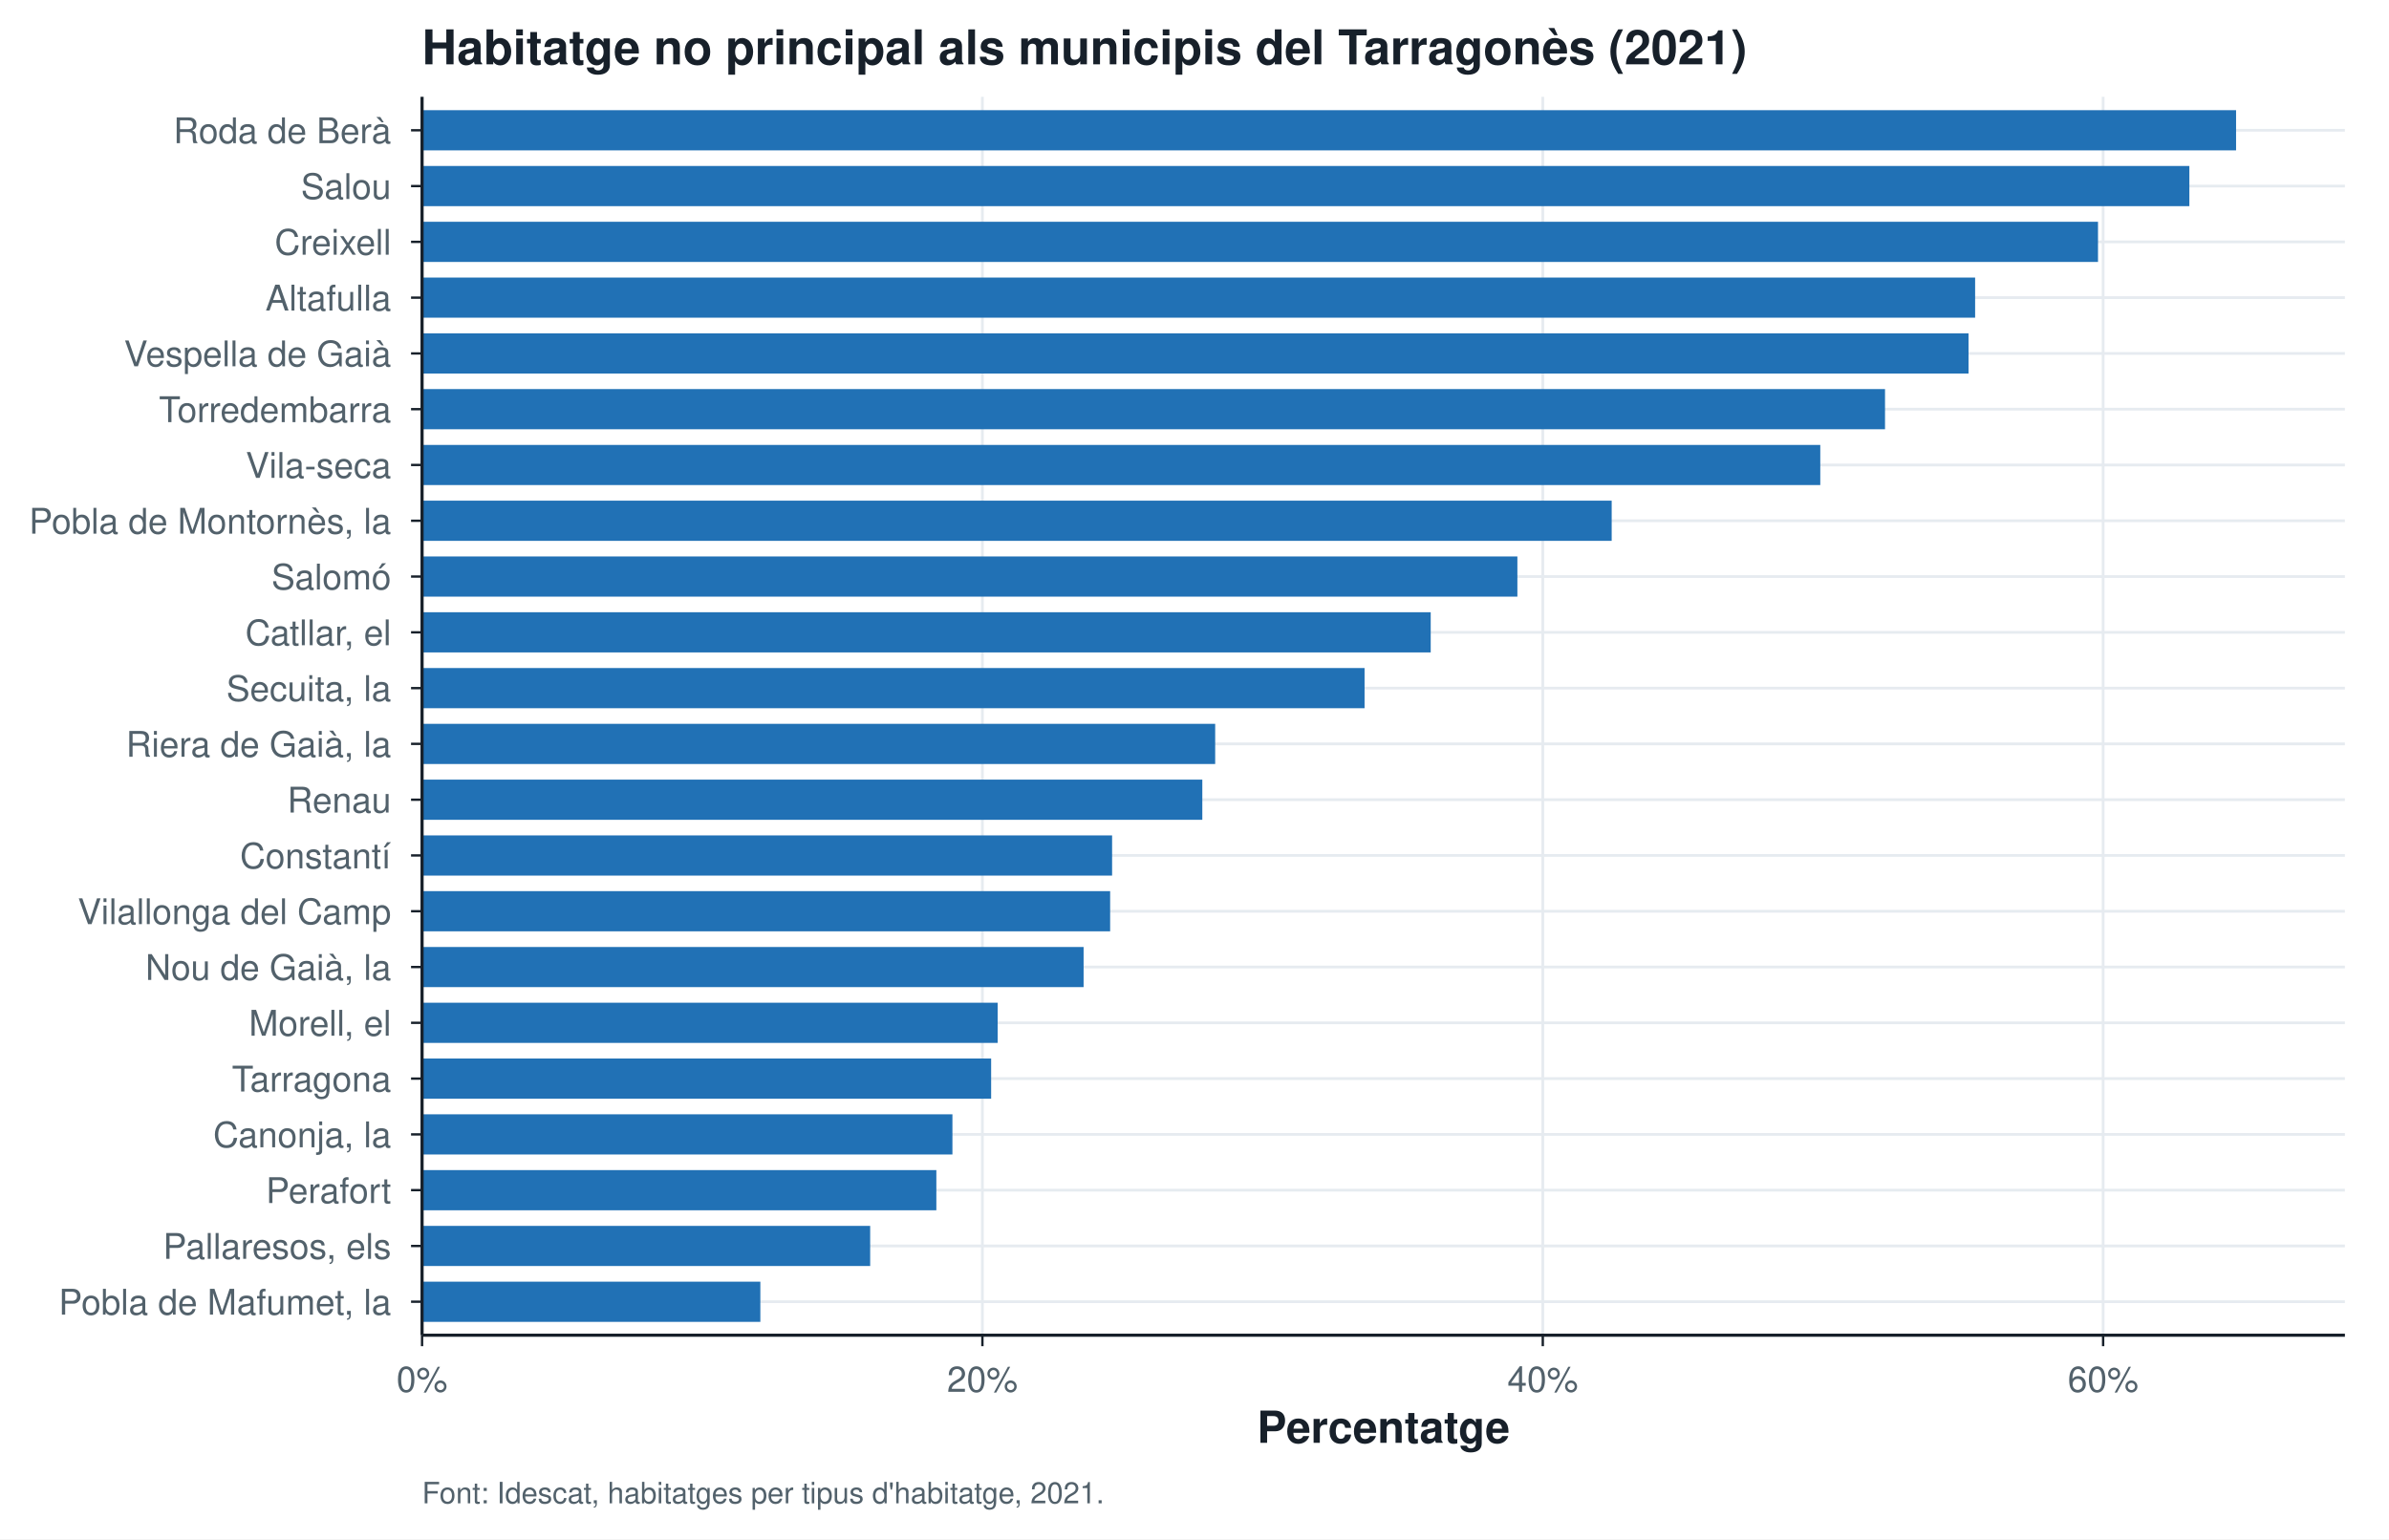
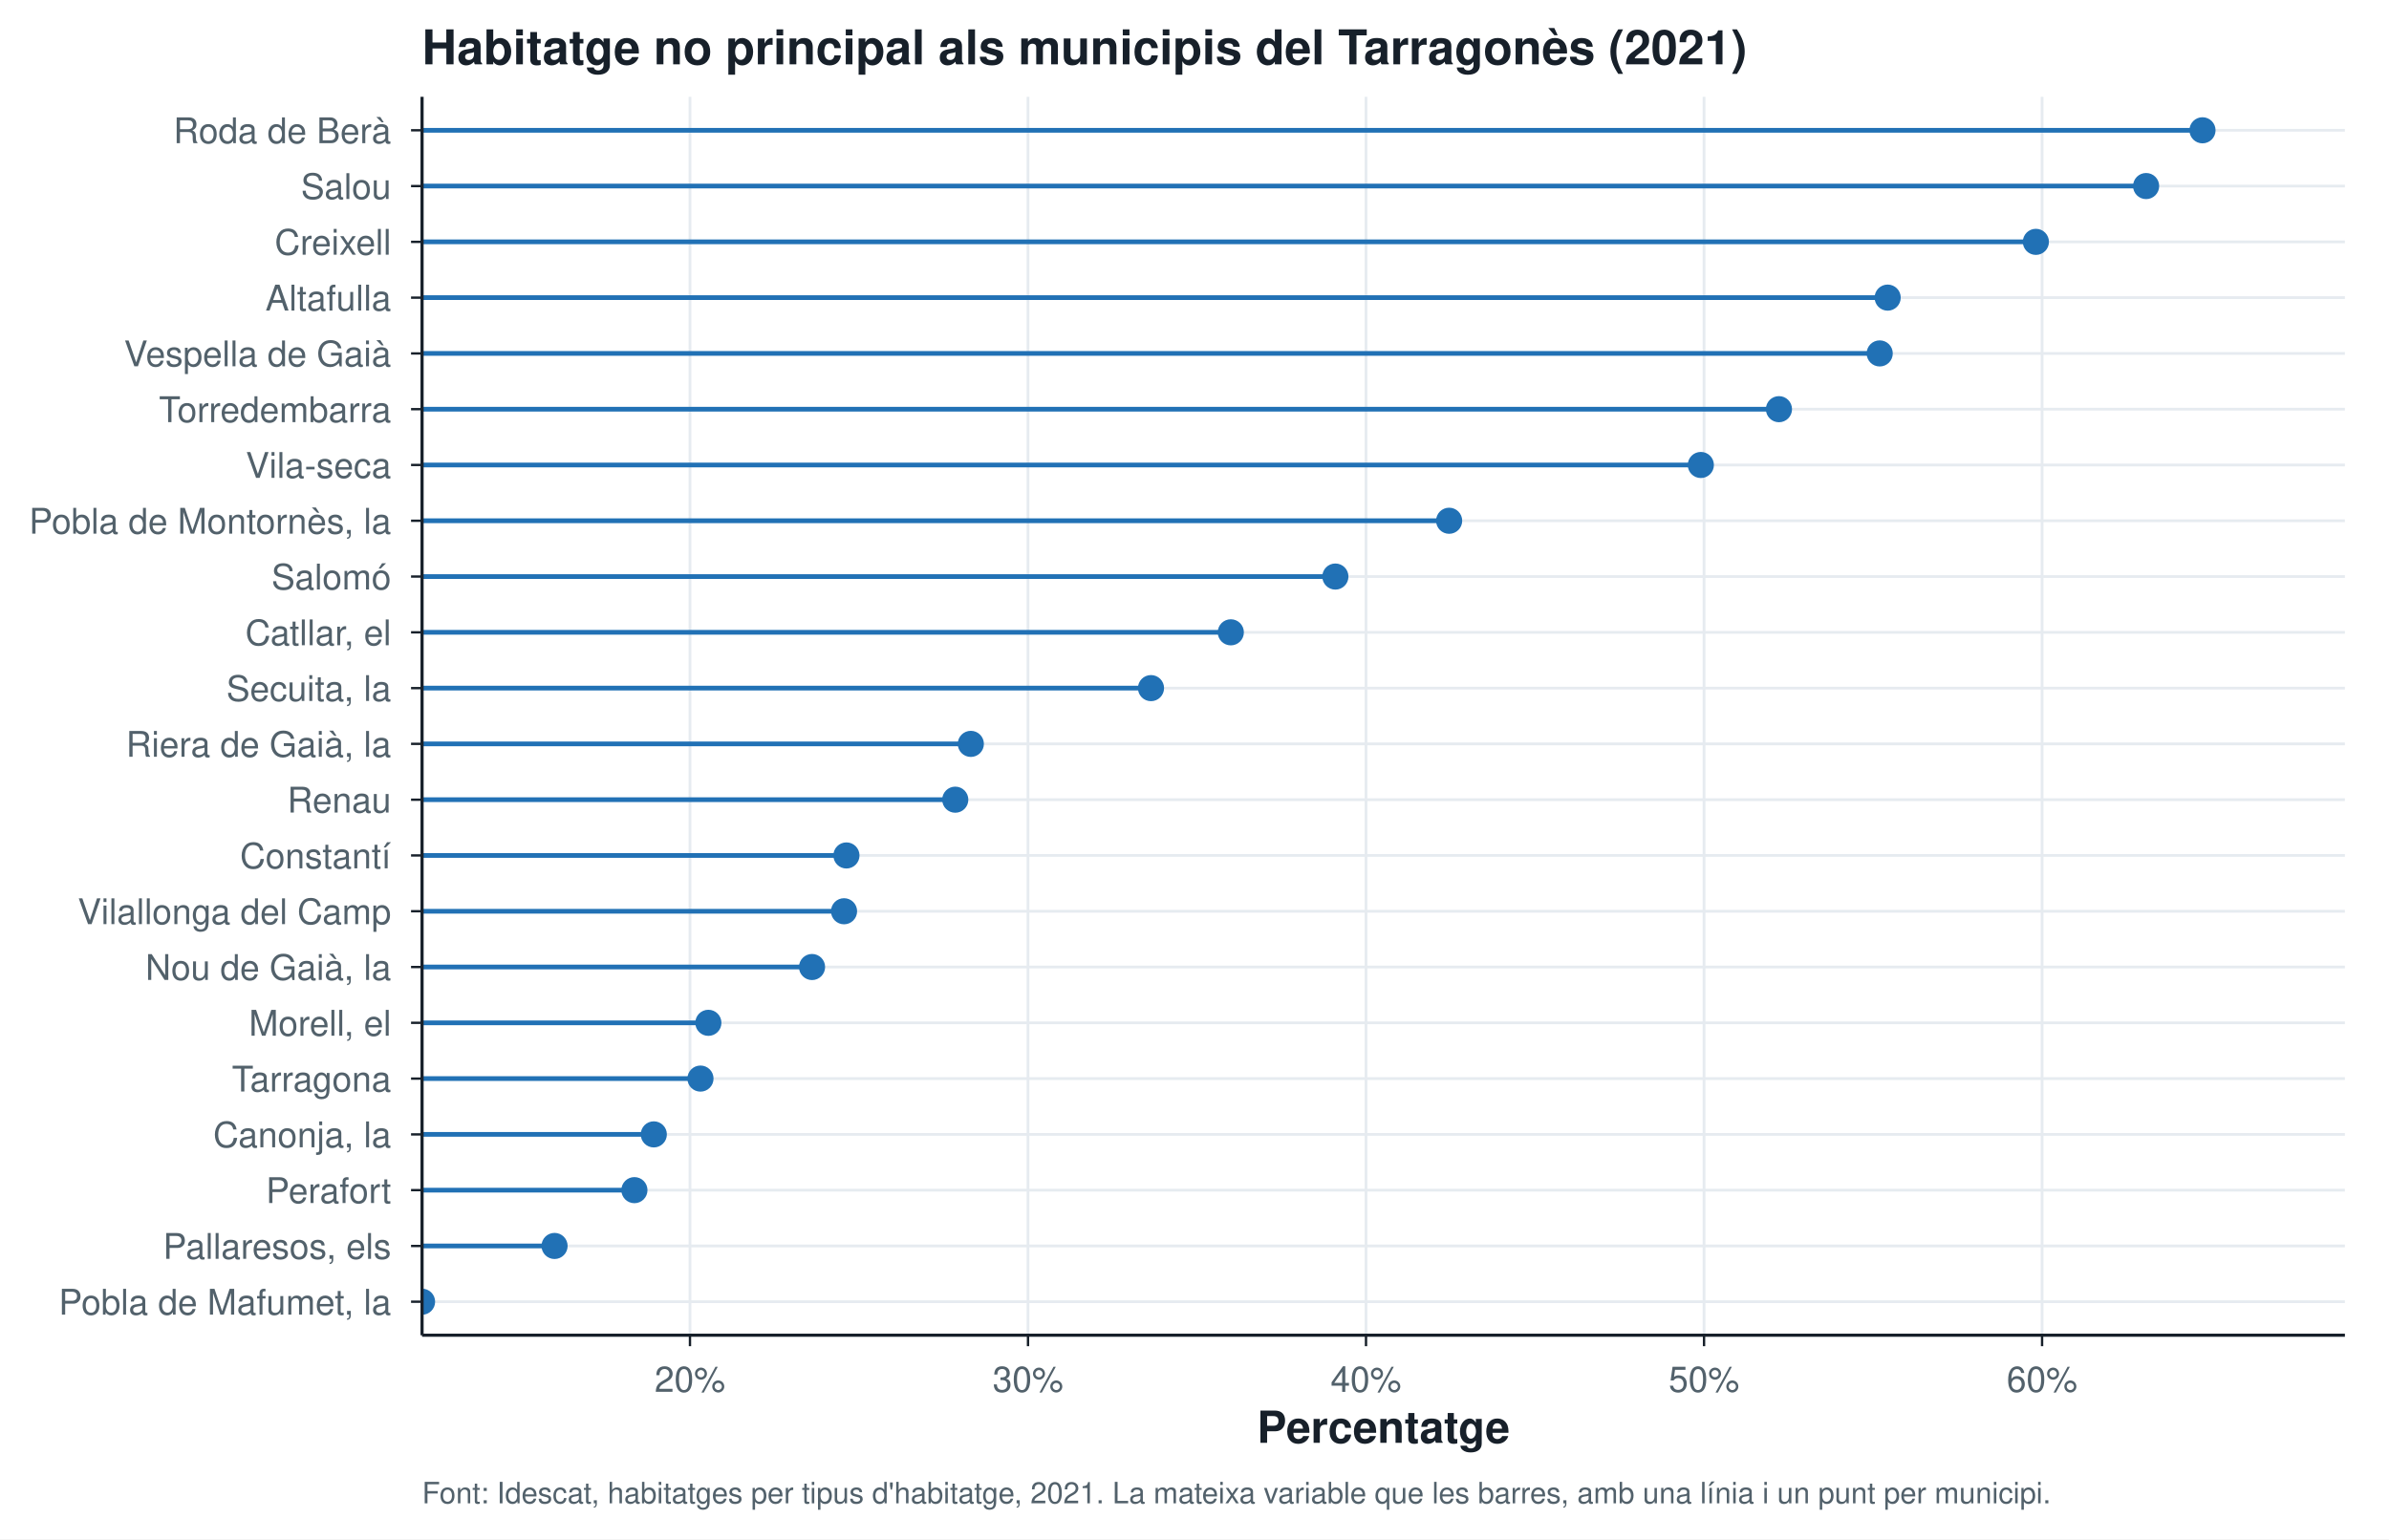
<svg xmlns="http://www.w3.org/2000/svg" width="648.00pt" height="417.60pt" viewBox="0 0 648.00 417.60">
  <g class="svglite">
    <defs>
      <style type="text/css">
    .svglite line, .svglite polyline, .svglite polygon, .svglite path, .svglite rect, .svglite circle {
      fill: none;
      stroke: #000000;
      stroke-linecap: round;
      stroke-linejoin: round;
      stroke-miterlimit: 10.00;
    }
    .svglite text {
      white-space: pre;
    }
    .svglite g.glyphgroup path {
      fill: inherit;
      stroke: none;
    }
  </style>
    </defs>
    <rect width="100%" height="100%" style="stroke: none; fill: #FFFFFF;" />
    <defs>
      <clipPath id="cpMC4wMHw2NDguMDB8MC4wMHw0MTcuNjA=">
        <rect x="0.00" y="0.00" width="648.00" height="417.60" />
      </clipPath>
    </defs>
    <g clip-path="url(#cpMC4wMHw2NDguMDB8MC4wMHw0MTcuNjA=)">
      <rect x="0.00" y="0" width="648.00" height="417.60" style="stroke-width: 1.16; stroke: none; fill: #FFFFFF;" />
    </g>
    <defs>
      <clipPath id="cpMTE0LjQ4fDYzNi4wNHwyNi4yN3wzNjIuMjc=">
        <rect x="114.48" y="26.27" width="521.57" height="336.00" />
      </clipPath>
    </defs>
    <g clip-path="url(#cpMTE0LjQ4fDYzNi4wNHwyNi4yN3wzNjIuMjc=)">
      <polyline points="114.48,353.18 636.04,353.18 " style="stroke-width: 0.75; stroke: #E6EBF0; stroke-linecap: butt;" />
      <polyline points="114.48,338.05 636.04,338.05 " style="stroke-width: 0.75; stroke: #E6EBF0; stroke-linecap: butt;" />
      <polyline points="114.48,322.91 636.04,322.91 " style="stroke-width: 0.75; stroke: #E6EBF0; stroke-linecap: butt;" />
      <polyline points="114.48,307.78 636.04,307.78 " style="stroke-width: 0.75; stroke: #E6EBF0; stroke-linecap: butt;" />
      <polyline points="114.48,292.64 636.04,292.64 " style="stroke-width: 0.75; stroke: #E6EBF0; stroke-linecap: butt;" />
      <polyline points="114.48,277.51 636.04,277.51 " style="stroke-width: 0.75; stroke: #E6EBF0; stroke-linecap: butt;" />
      <polyline points="114.48,262.37 636.04,262.37 " style="stroke-width: 0.75; stroke: #E6EBF0; stroke-linecap: butt;" />
      <polyline points="114.48,247.24 636.04,247.24 " style="stroke-width: 0.75; stroke: #E6EBF0; stroke-linecap: butt;" />
      <polyline points="114.48,232.10 636.04,232.10 " style="stroke-width: 0.75; stroke: #E6EBF0; stroke-linecap: butt;" />
      <polyline points="114.48,216.97 636.04,216.97 " style="stroke-width: 0.75; stroke: #E6EBF0; stroke-linecap: butt;" />
      <polyline points="114.48,201.83 636.04,201.83 " style="stroke-width: 0.75; stroke: #E6EBF0; stroke-linecap: butt;" />
      <polyline points="114.48,186.70 636.04,186.70 " style="stroke-width: 0.75; stroke: #E6EBF0; stroke-linecap: butt;" />
      <polyline points="114.48,171.56 636.04,171.56 " style="stroke-width: 0.75; stroke: #E6EBF0; stroke-linecap: butt;" />
      <polyline points="114.48,156.43 636.04,156.43 " style="stroke-width: 0.75; stroke: #E6EBF0; stroke-linecap: butt;" />
      <polyline points="114.48,141.29 636.04,141.29 " style="stroke-width: 0.75; stroke: #E6EBF0; stroke-linecap: butt;" />
      <polyline points="114.48,126.16 636.04,126.16 " style="stroke-width: 0.75; stroke: #E6EBF0; stroke-linecap: butt;" />
      <polyline points="114.48,111.02 636.04,111.02 " style="stroke-width: 0.75; stroke: #E6EBF0; stroke-linecap: butt;" />
      <polyline points="114.48,95.89 636.04,95.89 " style="stroke-width: 0.75; stroke: #E6EBF0; stroke-linecap: butt;" />
      <polyline points="114.48,80.75 636.04,80.75 " style="stroke-width: 0.75; stroke: #E6EBF0; stroke-linecap: butt;" />
      <polyline points="114.48,65.62 636.04,65.62 " style="stroke-width: 0.75; stroke: #E6EBF0; stroke-linecap: butt;" />
      <polyline points="114.48,50.48 636.04,50.48 " style="stroke-width: 0.75; stroke: #E6EBF0; stroke-linecap: butt;" />
      <polyline points="114.48,35.35 636.04,35.35 " style="stroke-width: 0.75; stroke: #E6EBF0; stroke-linecap: butt;" />
-       <polyline points="114.48,362.27 114.48,26.27 " style="stroke-width: 0.75; stroke: #E6EBF0; stroke-linecap: butt;" />
-       <polyline points="266.47,362.27 266.47,26.27 " style="stroke-width: 0.75; stroke: #E6EBF0; stroke-linecap: butt;" />
-       <polyline points="418.47,362.27 418.47,26.27 " style="stroke-width: 0.75; stroke: #E6EBF0; stroke-linecap: butt;" />
-       <polyline points="570.46,362.27 570.46,26.27 " style="stroke-width: 0.75; stroke: #E6EBF0; stroke-linecap: butt;" />
-       <rect x="114.48" y="347.74" width="91.76" height="10.90" style="stroke-width: 1.16; stroke: none; stroke-linecap: butt; stroke-linejoin: miter; fill: #2171B5;" />
-       <rect x="114.48" y="332.60" width="121.55" height="10.90" style="stroke-width: 1.16; stroke: none; stroke-linecap: butt; stroke-linejoin: miter; fill: #2171B5;" />
-       <rect x="114.48" y="317.47" width="139.50" height="10.90" style="stroke-width: 1.16; stroke: none; stroke-linecap: butt; stroke-linejoin: miter; fill: #2171B5;" />
-       <rect x="114.48" y="302.33" width="143.86" height="10.90" style="stroke-width: 1.16; stroke: none; stroke-linecap: butt; stroke-linejoin: miter; fill: #2171B5;" />
-       <rect x="114.48" y="287.20" width="154.36" height="10.90" style="stroke-width: 1.16; stroke: none; stroke-linecap: butt; stroke-linejoin: miter; fill: #2171B5;" />
-       <rect x="114.48" y="272.06" width="156.13" height="10.90" style="stroke-width: 1.16; stroke: none; stroke-linecap: butt; stroke-linejoin: miter; fill: #2171B5;" />
-       <rect x="114.48" y="256.93" width="179.44" height="10.90" style="stroke-width: 1.16; stroke: none; stroke-linecap: butt; stroke-linejoin: miter; fill: #2171B5;" />
-       <rect x="114.48" y="241.79" width="186.64" height="10.90" style="stroke-width: 1.16; stroke: none; stroke-linecap: butt; stroke-linejoin: miter; fill: #2171B5;" />
-       <rect x="114.48" y="226.66" width="187.17" height="10.90" style="stroke-width: 1.16; stroke: none; stroke-linecap: butt; stroke-linejoin: miter; fill: #2171B5;" />
-       <rect x="114.48" y="211.52" width="211.64" height="10.90" style="stroke-width: 1.16; stroke: none; stroke-linecap: butt; stroke-linejoin: miter; fill: #2171B5;" />
-       <rect x="114.48" y="196.39" width="215.13" height="10.90" style="stroke-width: 1.16; stroke: none; stroke-linecap: butt; stroke-linejoin: miter; fill: #2171B5;" />
-       <rect x="114.48" y="181.25" width="255.65" height="10.90" style="stroke-width: 1.16; stroke: none; stroke-linecap: butt; stroke-linejoin: miter; fill: #2171B5;" />
-       <rect x="114.48" y="166.11" width="273.59" height="10.90" style="stroke-width: 1.16; stroke: none; stroke-linecap: butt; stroke-linejoin: miter; fill: #2171B5;" />
-       <rect x="114.48" y="150.98" width="297.10" height="10.90" style="stroke-width: 1.16; stroke: none; stroke-linecap: butt; stroke-linejoin: miter; fill: #2171B5;" />
-       <rect x="114.48" y="135.84" width="322.68" height="10.90" style="stroke-width: 1.16; stroke: none; stroke-linecap: butt; stroke-linejoin: miter; fill: #2171B5;" />
-       <rect x="114.48" y="120.71" width="379.26" height="10.90" style="stroke-width: 1.16; stroke: none; stroke-linecap: butt; stroke-linejoin: miter; fill: #2171B5;" />
-       <rect x="114.48" y="105.57" width="396.82" height="10.90" style="stroke-width: 1.16; stroke: none; stroke-linecap: butt; stroke-linejoin: miter; fill: #2171B5;" />
-       <rect x="114.48" y="90.44" width="419.47" height="10.90" style="stroke-width: 1.16; stroke: none; stroke-linecap: butt; stroke-linejoin: miter; fill: #2171B5;" />
-       <rect x="114.48" y="75.30" width="421.26" height="10.90" style="stroke-width: 1.16; stroke: none; stroke-linecap: butt; stroke-linejoin: miter; fill: #2171B5;" />
-       <rect x="114.48" y="60.17" width="454.59" height="10.90" style="stroke-width: 1.16; stroke: none; stroke-linecap: butt; stroke-linejoin: miter; fill: #2171B5;" />
-       <rect x="114.48" y="45.03" width="479.37" height="10.90" style="stroke-width: 1.16; stroke: none; stroke-linecap: butt; stroke-linejoin: miter; fill: #2171B5;" />
-       <rect x="114.48" y="29.90" width="492.04" height="10.90" style="stroke-width: 1.16; stroke: none; stroke-linecap: butt; stroke-linejoin: miter; fill: #2171B5;" />
+       <polyline points="187.15,362.27 187.15,26.27 " style="stroke-width: 0.75; stroke: #E6EBF0; stroke-linecap: butt;" />
+       <polyline points="278.84,362.27 278.84,26.27 " style="stroke-width: 0.75; stroke: #E6EBF0; stroke-linecap: butt;" />
+       <polyline points="370.52,362.27 370.52,26.27 " style="stroke-width: 0.75; stroke: #E6EBF0; stroke-linecap: butt;" />
+       <polyline points="462.21,362.27 462.21,26.27 " style="stroke-width: 0.75; stroke: #E6EBF0; stroke-linecap: butt;" />
+       <polyline points="553.90,362.27 553.90,26.27 " style="stroke-width: 0.75; stroke: #E6EBF0; stroke-linecap: butt;" />
+       <line x1="3.77" y1="353.18" x2="114.48" y2="353.18" style="stroke-width: 1.28; stroke: #2171B5; stroke-linecap: butt;" />
+       <line x1="3.77" y1="338.05" x2="150.42" y2="338.05" style="stroke-width: 1.28; stroke: #2171B5; stroke-linecap: butt;" />
+       <line x1="3.77" y1="322.91" x2="172.08" y2="322.91" style="stroke-width: 1.28; stroke: #2171B5; stroke-linecap: butt;" />
+       <line x1="3.77" y1="307.78" x2="177.34" y2="307.78" style="stroke-width: 1.28; stroke: #2171B5; stroke-linecap: butt;" />
+       <line x1="3.77" y1="292.64" x2="190.00" y2="292.64" style="stroke-width: 1.28; stroke: #2171B5; stroke-linecap: butt;" />
+       <line x1="3.77" y1="277.51" x2="192.14" y2="277.51" style="stroke-width: 1.28; stroke: #2171B5; stroke-linecap: butt;" />
+       <line x1="3.77" y1="262.37" x2="220.26" y2="262.37" style="stroke-width: 1.28; stroke: #2171B5; stroke-linecap: butt;" />
+       <line x1="3.77" y1="247.24" x2="228.94" y2="247.24" style="stroke-width: 1.28; stroke: #2171B5; stroke-linecap: butt;" />
+       <line x1="3.77" y1="232.10" x2="229.59" y2="232.10" style="stroke-width: 1.28; stroke: #2171B5; stroke-linecap: butt;" />
+       <line x1="3.77" y1="216.97" x2="259.11" y2="216.97" style="stroke-width: 1.28; stroke: #2171B5; stroke-linecap: butt;" />
+       <line x1="3.77" y1="201.83" x2="263.33" y2="201.83" style="stroke-width: 1.28; stroke: #2171B5; stroke-linecap: butt;" />
+       <line x1="3.77" y1="186.70" x2="312.20" y2="186.70" style="stroke-width: 1.28; stroke: #2171B5; stroke-linecap: butt;" />
+       <line x1="3.77" y1="171.56" x2="333.85" y2="171.56" style="stroke-width: 1.28; stroke: #2171B5; stroke-linecap: butt;" />
+       <line x1="3.77" y1="156.43" x2="362.21" y2="156.43" style="stroke-width: 1.28; stroke: #2171B5; stroke-linecap: butt;" />
+       <line x1="3.77" y1="141.29" x2="393.07" y2="141.29" style="stroke-width: 1.28; stroke: #2171B5; stroke-linecap: butt;" />
+       <line x1="3.77" y1="126.16" x2="461.34" y2="126.16" style="stroke-width: 1.28; stroke: #2171B5; stroke-linecap: butt;" />
+       <line x1="3.77" y1="111.02" x2="482.53" y2="111.02" style="stroke-width: 1.28; stroke: #2171B5; stroke-linecap: butt;" />
+       <line x1="3.77" y1="95.89" x2="509.86" y2="95.89" style="stroke-width: 1.28; stroke: #2171B5; stroke-linecap: butt;" />
+       <line x1="3.77" y1="80.75" x2="512.02" y2="80.75" style="stroke-width: 1.28; stroke: #2171B5; stroke-linecap: butt;" />
+       <line x1="3.77" y1="65.62" x2="552.22" y2="65.62" style="stroke-width: 1.28; stroke: #2171B5; stroke-linecap: butt;" />
+       <line x1="3.77" y1="50.48" x2="582.12" y2="50.48" style="stroke-width: 1.28; stroke: #2171B5; stroke-linecap: butt;" />
+       <line x1="3.77" y1="35.35" x2="597.41" y2="35.35" style="stroke-width: 1.28; stroke: #2171B5; stroke-linecap: butt;" />
+       <circle cx="114.48" cy="353.18" r="3.16" style="stroke-width: 0.77; stroke: #2171B5; fill: #2171B5;" />
+       <circle cx="150.42" cy="338.05" r="3.16" style="stroke-width: 0.77; stroke: #2171B5; fill: #2171B5;" />
+       <circle cx="172.08" cy="322.91" r="3.16" style="stroke-width: 0.77; stroke: #2171B5; fill: #2171B5;" />
+       <circle cx="177.34" cy="307.78" r="3.16" style="stroke-width: 0.77; stroke: #2171B5; fill: #2171B5;" />
+       <circle cx="190.00" cy="292.64" r="3.16" style="stroke-width: 0.77; stroke: #2171B5; fill: #2171B5;" />
+       <circle cx="192.14" cy="277.51" r="3.16" style="stroke-width: 0.77; stroke: #2171B5; fill: #2171B5;" />
+       <circle cx="220.26" cy="262.37" r="3.16" style="stroke-width: 0.77; stroke: #2171B5; fill: #2171B5;" />
+       <circle cx="228.94" cy="247.24" r="3.16" style="stroke-width: 0.77; stroke: #2171B5; fill: #2171B5;" />
+       <circle cx="229.59" cy="232.10" r="3.16" style="stroke-width: 0.77; stroke: #2171B5; fill: #2171B5;" />
+       <circle cx="259.11" cy="216.97" r="3.16" style="stroke-width: 0.77; stroke: #2171B5; fill: #2171B5;" />
+       <circle cx="263.33" cy="201.83" r="3.16" style="stroke-width: 0.77; stroke: #2171B5; fill: #2171B5;" />
+       <circle cx="312.20" cy="186.70" r="3.16" style="stroke-width: 0.77; stroke: #2171B5; fill: #2171B5;" />
+       <circle cx="333.85" cy="171.56" r="3.16" style="stroke-width: 0.77; stroke: #2171B5; fill: #2171B5;" />
+       <circle cx="362.21" cy="156.43" r="3.16" style="stroke-width: 0.77; stroke: #2171B5; fill: #2171B5;" />
+       <circle cx="393.07" cy="141.29" r="3.16" style="stroke-width: 0.77; stroke: #2171B5; fill: #2171B5;" />
+       <circle cx="461.34" cy="126.16" r="3.16" style="stroke-width: 0.77; stroke: #2171B5; fill: #2171B5;" />
+       <circle cx="482.53" cy="111.02" r="3.16" style="stroke-width: 0.77; stroke: #2171B5; fill: #2171B5;" />
+       <circle cx="509.86" cy="95.89" r="3.16" style="stroke-width: 0.77; stroke: #2171B5; fill: #2171B5;" />
+       <circle cx="512.02" cy="80.75" r="3.16" style="stroke-width: 0.77; stroke: #2171B5; fill: #2171B5;" />
+       <circle cx="552.22" cy="65.62" r="3.16" style="stroke-width: 0.77; stroke: #2171B5; fill: #2171B5;" />
+       <circle cx="582.12" cy="50.48" r="3.16" style="stroke-width: 0.77; stroke: #2171B5; fill: #2171B5;" />
+       <circle cx="597.41" cy="35.35" r="3.16" style="stroke-width: 0.77; stroke: #2171B5; fill: #2171B5;" />
    </g>
    <g clip-path="url(#cpMC4wMHw2NDguMDB8MC4wMHw0MTcuNjA=)">
      <polyline points="114.48,362.27 114.48,26.27 " style="stroke-width: 0.85; stroke: #17202A; stroke-linecap: butt;" />
      <text x="106.11" y="356.68" text-anchor="end" style="font-size: 9.60px;fill: #52616B; font-family: &quot;Nimbus Sans&quot;;" textLength="90.09px" lengthAdjust="spacingAndGlyphs">Pobla de Mafumet, la</text>
      <text x="106.11" y="341.55" text-anchor="end" style="font-size: 9.60px;fill: #52616B; font-family: &quot;Nimbus Sans&quot;;" textLength="61.83px" lengthAdjust="spacingAndGlyphs">Pallaresos, els</text>
      <text x="106.11" y="326.41" text-anchor="end" style="font-size: 9.60px;fill: #52616B; font-family: &quot;Nimbus Sans&quot;;" textLength="33.97px" lengthAdjust="spacingAndGlyphs">Perafort</text>
      <text x="106.11" y="311.27" text-anchor="end" style="font-size: 9.60px;fill: #52616B; font-family: &quot;Nimbus Sans&quot;;" textLength="48.22px" lengthAdjust="spacingAndGlyphs">Canonja, la</text>
      <text x="106.11" y="296.14" text-anchor="end" style="font-size: 9.60px;fill: #52616B; font-family: &quot;Nimbus Sans&quot;;" textLength="43.14px" lengthAdjust="spacingAndGlyphs">Tarragona</text>
      <text x="106.11" y="281.00" text-anchor="end" style="font-size: 9.60px;fill: #52616B; font-family: &quot;Nimbus Sans&quot;;" textLength="38.56px" lengthAdjust="spacingAndGlyphs">Morell, el</text>
      <text x="106.11" y="265.87" text-anchor="end" style="font-size: 9.60px;fill: #52616B; font-family: &quot;Nimbus Sans&quot;;" textLength="66.59px" lengthAdjust="spacingAndGlyphs">Nou de Gaià, la</text>
      <text x="106.11" y="250.73" text-anchor="end" style="font-size: 9.60px;fill: #52616B; font-family: &quot;Nimbus Sans&quot;;" textLength="84.92px" lengthAdjust="spacingAndGlyphs">Vilallonga del Camp</text>
      <text x="106.11" y="235.60" text-anchor="end" style="font-size: 9.60px;fill: #52616B; font-family: &quot;Nimbus Sans&quot;;" textLength="40.98px" lengthAdjust="spacingAndGlyphs">Constantí</text>
      <text x="106.11" y="220.46" text-anchor="end" style="font-size: 9.60px;fill: #52616B; font-family: &quot;Nimbus Sans&quot;;" textLength="28.14px" lengthAdjust="spacingAndGlyphs">Renau</text>
      <text x="106.11" y="205.33" text-anchor="end" style="font-size: 9.60px;fill: #52616B; font-family: &quot;Nimbus Sans&quot;;" textLength="71.84px" lengthAdjust="spacingAndGlyphs">Riera de Gaià, la</text>
      <text x="106.11" y="190.19" text-anchor="end" style="font-size: 9.60px;fill: #52616B; font-family: &quot;Nimbus Sans&quot;;" textLength="44.67px" lengthAdjust="spacingAndGlyphs">Secuita, la</text>
      <text x="106.11" y="175.06" text-anchor="end" style="font-size: 9.60px;fill: #52616B; font-family: &quot;Nimbus Sans&quot;;" textLength="39.53px" lengthAdjust="spacingAndGlyphs">Catllar, el</text>
      <text x="106.11" y="159.92" text-anchor="end" style="font-size: 9.60px;fill: #52616B; font-family: &quot;Nimbus Sans&quot;;" textLength="32.44px" lengthAdjust="spacingAndGlyphs">Salomó</text>
      <text x="106.11" y="144.79" text-anchor="end" style="font-size: 9.60px;fill: #52616B; font-family: &quot;Nimbus Sans&quot;;" textLength="98.14px" lengthAdjust="spacingAndGlyphs">Pobla de Montornès, la</text>
      <text x="106.11" y="129.65" text-anchor="end" style="font-size: 9.60px;fill: #52616B; font-family: &quot;Nimbus Sans&quot;;" textLength="39.41px" lengthAdjust="spacingAndGlyphs">Vila-seca</text>
      <text x="106.11" y="114.52" text-anchor="end" style="font-size: 9.60px;fill: #52616B; font-family: &quot;Nimbus Sans&quot;;" textLength="62.89px" lengthAdjust="spacingAndGlyphs">Torredembarra</text>
      <text x="106.11" y="99.38" text-anchor="end" style="font-size: 9.60px;fill: #52616B; font-family: &quot;Nimbus Sans&quot;;" textLength="72.39px" lengthAdjust="spacingAndGlyphs">Vespella de Gaià</text>
      <text x="106.11" y="84.25" text-anchor="end" style="font-size: 9.60px;fill: #52616B; font-family: &quot;Nimbus Sans&quot;;" textLength="34.08px" lengthAdjust="spacingAndGlyphs">Altafulla</text>
      <text x="106.11" y="69.11" text-anchor="end" style="font-size: 9.60px;fill: #52616B; font-family: &quot;Nimbus Sans&quot;;" textLength="31.55px" lengthAdjust="spacingAndGlyphs">Creixell</text>
      <text x="106.11" y="53.98" text-anchor="end" style="font-size: 9.60px;fill: #52616B; font-family: &quot;Nimbus Sans&quot;;" textLength="24.45px" lengthAdjust="spacingAndGlyphs">Salou</text>
      <text x="106.11" y="38.84" text-anchor="end" style="font-size: 9.60px;fill: #52616B; font-family: &quot;Nimbus Sans&quot;;" textLength="59.02px" lengthAdjust="spacingAndGlyphs">Roda de Berà</text>
      <polyline points="111.49,353.18 114.48,353.18 " style="stroke-width: 0.64; stroke: #17202A; stroke-linecap: butt;" />
      <polyline points="111.49,338.05 114.48,338.05 " style="stroke-width: 0.64; stroke: #17202A; stroke-linecap: butt;" />
      <polyline points="111.49,322.91 114.48,322.91 " style="stroke-width: 0.64; stroke: #17202A; stroke-linecap: butt;" />
      <polyline points="111.49,307.78 114.48,307.78 " style="stroke-width: 0.64; stroke: #17202A; stroke-linecap: butt;" />
      <polyline points="111.49,292.64 114.48,292.64 " style="stroke-width: 0.64; stroke: #17202A; stroke-linecap: butt;" />
      <polyline points="111.49,277.51 114.48,277.51 " style="stroke-width: 0.64; stroke: #17202A; stroke-linecap: butt;" />
      <polyline points="111.49,262.37 114.48,262.37 " style="stroke-width: 0.64; stroke: #17202A; stroke-linecap: butt;" />
      <polyline points="111.49,247.24 114.48,247.24 " style="stroke-width: 0.64; stroke: #17202A; stroke-linecap: butt;" />
      <polyline points="111.49,232.10 114.48,232.10 " style="stroke-width: 0.64; stroke: #17202A; stroke-linecap: butt;" />
      <polyline points="111.49,216.97 114.48,216.97 " style="stroke-width: 0.64; stroke: #17202A; stroke-linecap: butt;" />
      <polyline points="111.49,201.83 114.48,201.83 " style="stroke-width: 0.64; stroke: #17202A; stroke-linecap: butt;" />
      <polyline points="111.49,186.70 114.48,186.70 " style="stroke-width: 0.64; stroke: #17202A; stroke-linecap: butt;" />
      <polyline points="111.49,171.56 114.48,171.56 " style="stroke-width: 0.64; stroke: #17202A; stroke-linecap: butt;" />
      <polyline points="111.49,156.43 114.48,156.43 " style="stroke-width: 0.64; stroke: #17202A; stroke-linecap: butt;" />
      <polyline points="111.49,141.29 114.48,141.29 " style="stroke-width: 0.64; stroke: #17202A; stroke-linecap: butt;" />
      <polyline points="111.49,126.16 114.48,126.16 " style="stroke-width: 0.64; stroke: #17202A; stroke-linecap: butt;" />
      <polyline points="111.49,111.02 114.48,111.02 " style="stroke-width: 0.64; stroke: #17202A; stroke-linecap: butt;" />
      <polyline points="111.49,95.89 114.48,95.89 " style="stroke-width: 0.64; stroke: #17202A; stroke-linecap: butt;" />
      <polyline points="111.49,80.75 114.48,80.75 " style="stroke-width: 0.64; stroke: #17202A; stroke-linecap: butt;" />
      <polyline points="111.49,65.62 114.48,65.62 " style="stroke-width: 0.64; stroke: #17202A; stroke-linecap: butt;" />
      <polyline points="111.49,50.48 114.48,50.48 " style="stroke-width: 0.64; stroke: #17202A; stroke-linecap: butt;" />
      <polyline points="111.49,35.35 114.48,35.35 " style="stroke-width: 0.64; stroke: #17202A; stroke-linecap: butt;" />
      <polyline points="114.48,362.27 636.04,362.27 " style="stroke-width: 0.85; stroke: #17202A; stroke-linecap: butt;" />
-       <polyline points="114.48,365.25 114.48,362.27 " style="stroke-width: 0.64; stroke: #17202A; stroke-linecap: butt;" />
-       <polyline points="266.47,365.25 266.47,362.27 " style="stroke-width: 0.64; stroke: #17202A; stroke-linecap: butt;" />
-       <polyline points="418.47,365.25 418.47,362.27 " style="stroke-width: 0.64; stroke: #17202A; stroke-linecap: butt;" />
-       <polyline points="570.46,365.25 570.46,362.27 " style="stroke-width: 0.64; stroke: #17202A; stroke-linecap: butt;" />
-       <text x="114.48" y="377.63" text-anchor="middle" style="font-size: 9.60px;fill: #52616B; font-family: &quot;Nimbus Sans&quot;;" textLength="13.86px" lengthAdjust="spacingAndGlyphs">0%</text>
-       <text x="266.47" y="377.63" text-anchor="middle" style="font-size: 9.60px;fill: #52616B; font-family: &quot;Nimbus Sans&quot;;" textLength="19.19px" lengthAdjust="spacingAndGlyphs">20%</text>
-       <text x="418.47" y="377.63" text-anchor="middle" style="font-size: 9.60px;fill: #52616B; font-family: &quot;Nimbus Sans&quot;;" textLength="19.19px" lengthAdjust="spacingAndGlyphs">40%</text>
-       <text x="570.46" y="377.63" text-anchor="middle" style="font-size: 9.60px;fill: #52616B; font-family: &quot;Nimbus Sans&quot;;" textLength="19.19px" lengthAdjust="spacingAndGlyphs">60%</text>
+       <polyline points="187.15,365.25 187.15,362.27 " style="stroke-width: 0.64; stroke: #17202A; stroke-linecap: butt;" />
+       <polyline points="278.84,365.25 278.84,362.27 " style="stroke-width: 0.64; stroke: #17202A; stroke-linecap: butt;" />
+       <polyline points="370.52,365.25 370.52,362.27 " style="stroke-width: 0.64; stroke: #17202A; stroke-linecap: butt;" />
+       <polyline points="462.21,365.25 462.21,362.27 " style="stroke-width: 0.64; stroke: #17202A; stroke-linecap: butt;" />
+       <polyline points="553.90,365.25 553.90,362.27 " style="stroke-width: 0.64; stroke: #17202A; stroke-linecap: butt;" />
+       <text x="187.15" y="377.63" text-anchor="middle" style="font-size: 9.60px;fill: #52616B; font-family: &quot;Nimbus Sans&quot;;" textLength="19.19px" lengthAdjust="spacingAndGlyphs">20%</text>
+       <text x="278.84" y="377.63" text-anchor="middle" style="font-size: 9.60px;fill: #52616B; font-family: &quot;Nimbus Sans&quot;;" textLength="19.19px" lengthAdjust="spacingAndGlyphs">30%</text>
+       <text x="370.52" y="377.63" text-anchor="middle" style="font-size: 9.60px;fill: #52616B; font-family: &quot;Nimbus Sans&quot;;" textLength="19.19px" lengthAdjust="spacingAndGlyphs">40%</text>
+       <text x="462.21" y="377.63" text-anchor="middle" style="font-size: 9.60px;fill: #52616B; font-family: &quot;Nimbus Sans&quot;;" textLength="19.19px" lengthAdjust="spacingAndGlyphs">50%</text>
+       <text x="553.90" y="377.63" text-anchor="middle" style="font-size: 9.60px;fill: #52616B; font-family: &quot;Nimbus Sans&quot;;" textLength="19.19px" lengthAdjust="spacingAndGlyphs">60%</text>
      <text x="375.26" y="391.46" text-anchor="middle" style="font-size: 12.00px; font-weight: bold;fill: #17202A; font-family: &quot;Nimbus Sans&quot;;" textLength="68.58px" lengthAdjust="spacingAndGlyphs">Percentatge</text>
      <text x="114.48" y="17.45" style="font-size: 13.00px; font-weight: bold;fill: #17202A; font-family: &quot;Nimbus Sans&quot;;" textLength="359.39px" lengthAdjust="spacingAndGlyphs">Habitatge no principal als municipis del Tarragonès (2021)</text>
-       <text x="114.48" y="407.88" style="font-size: 8.00px;fill: #52616B; font-family: &quot;Nimbus Sans&quot;;" textLength="185.03px" lengthAdjust="spacingAndGlyphs">Font: Idescat, habitatges per tipus d'habitatge, 2021.</text>
+       <text x="114.48" y="407.88" style="font-size: 8.00px;fill: #52616B; font-family: &quot;Nimbus Sans&quot;;" textLength="441.89px" lengthAdjust="spacingAndGlyphs">Font: Idescat, habitatges per tipus d'habitatge, 2021. La mateixa variable que les barres, amb una línia i un punt per municipi.</text>
    </g>
  </g>
</svg>
